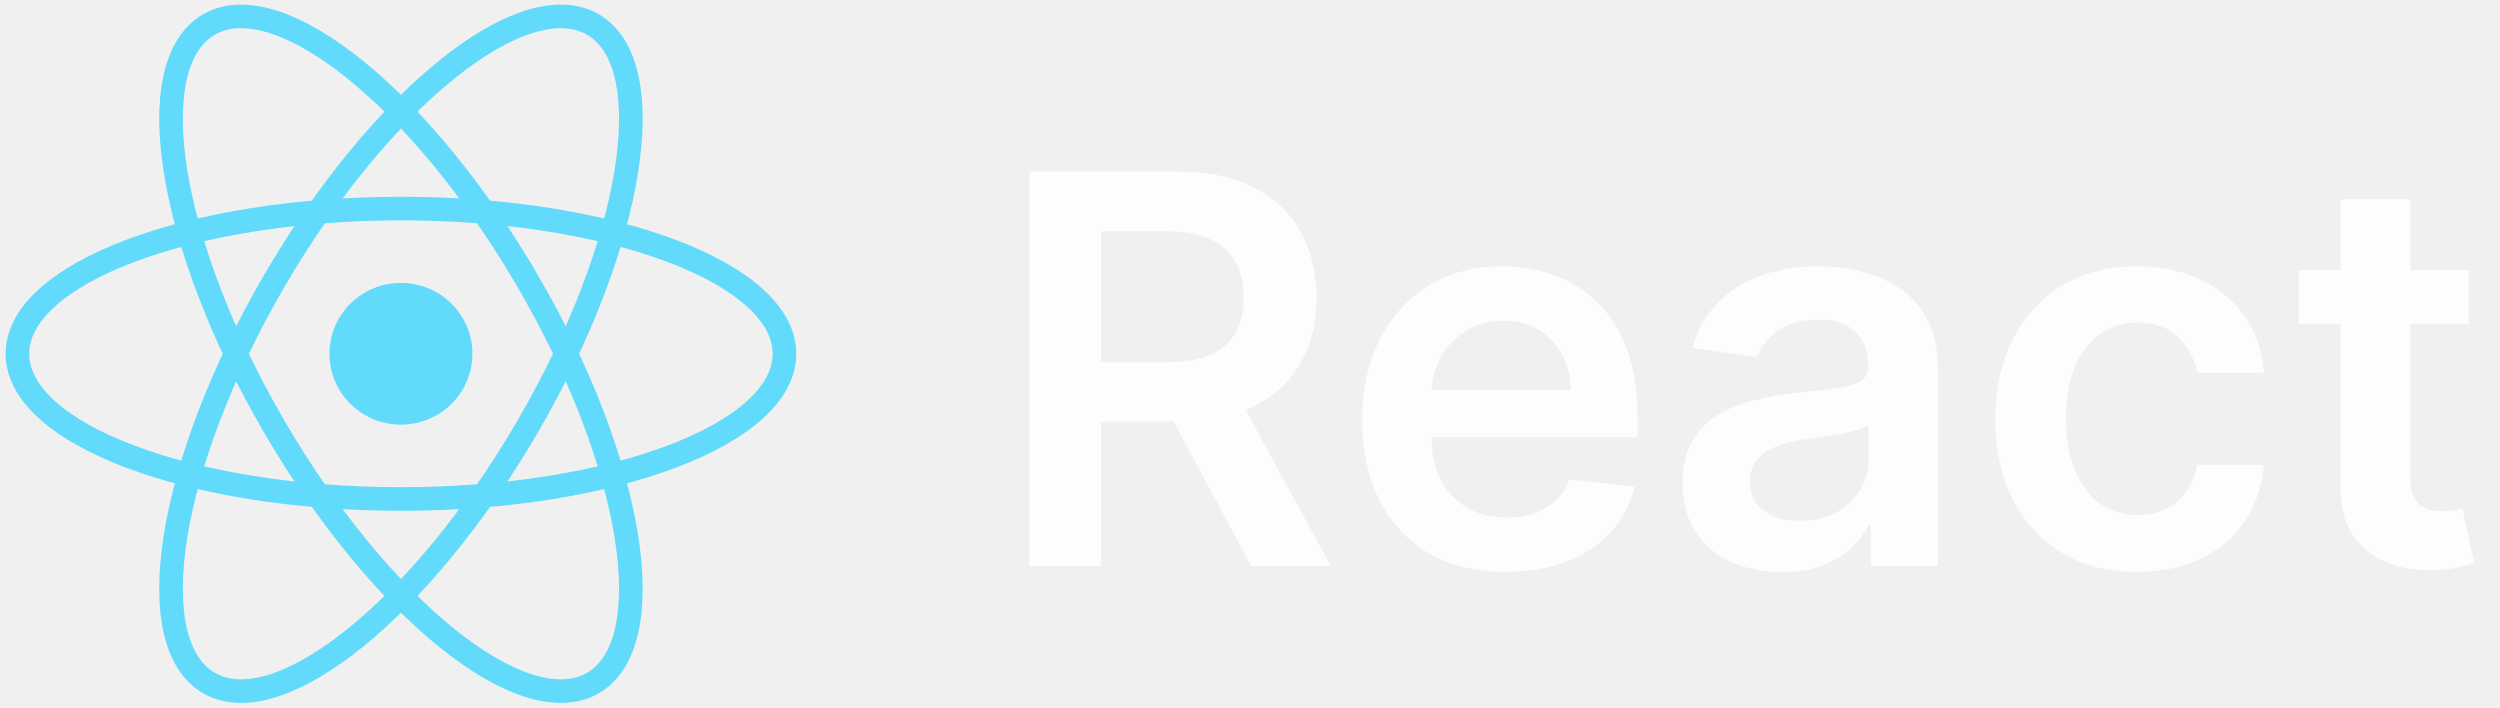
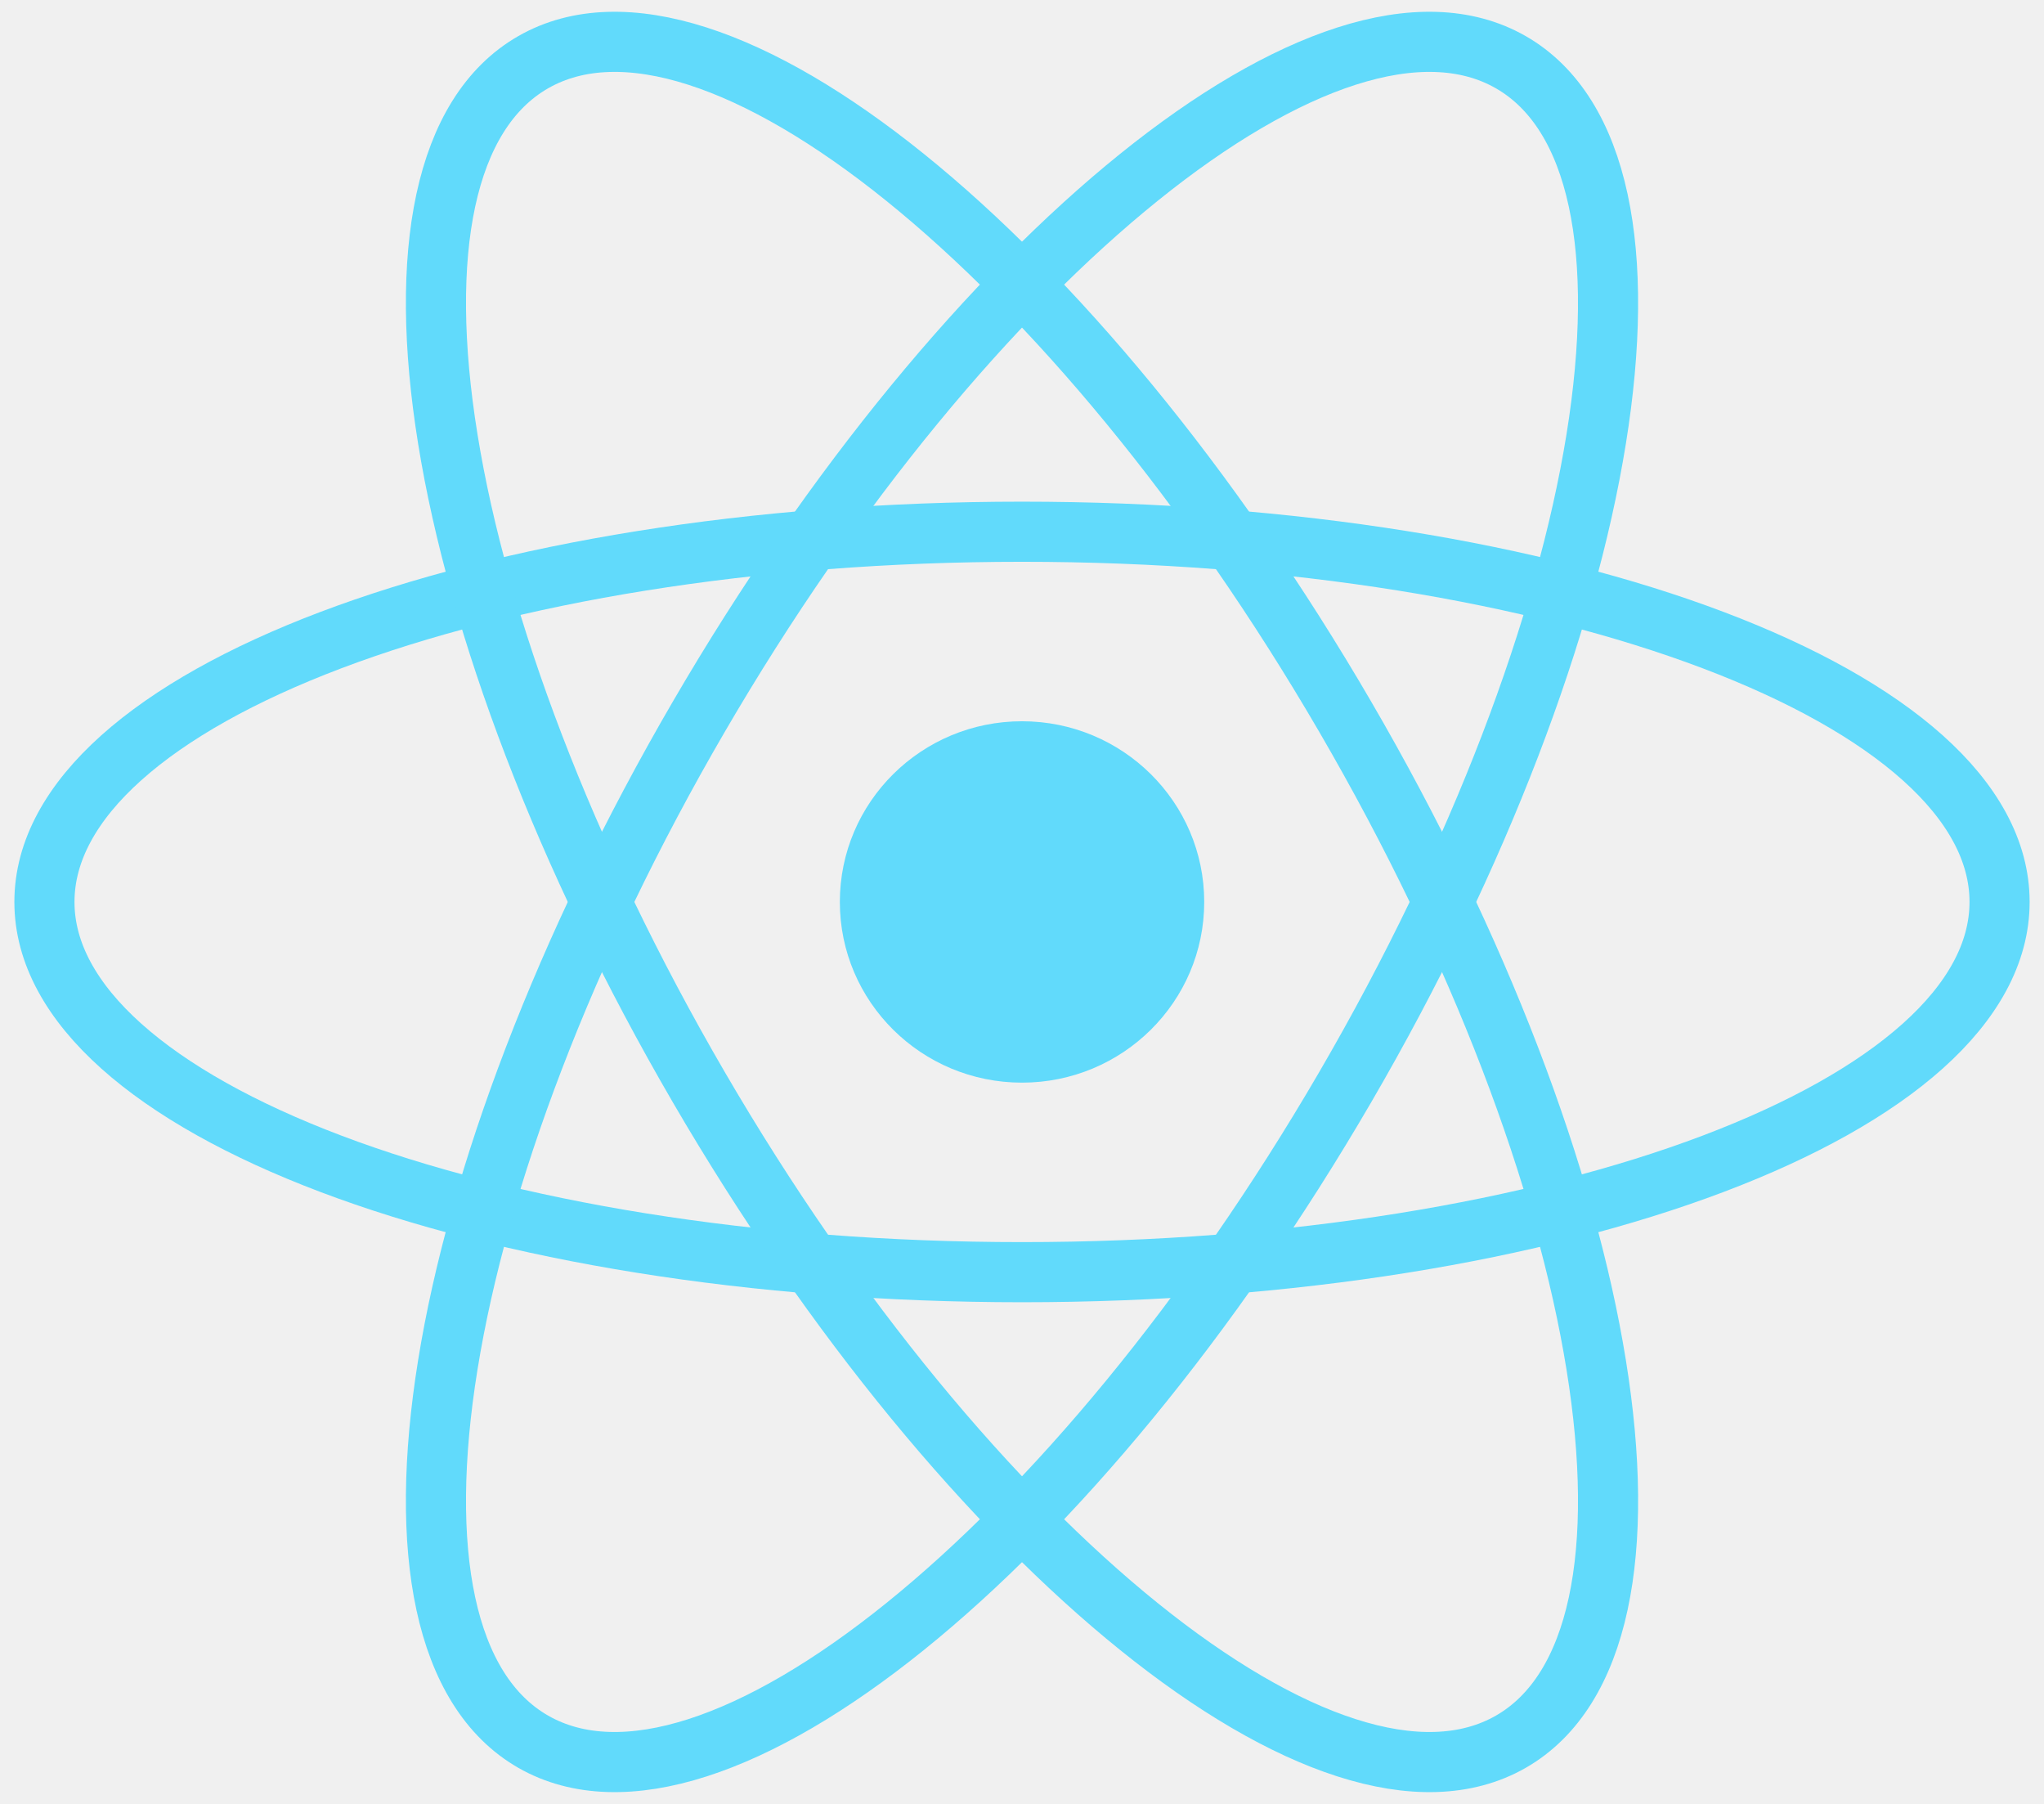
- <svg xmlns="http://www.w3.org/2000/svg" width="106" height="30" viewBox="0 0 106 30" fill="none">
-   <path d="M43.65 24V7.273H49.923C51.208 7.273 52.286 7.496 53.157 7.942C54.034 8.389 54.695 9.015 55.142 9.821C55.594 10.621 55.82 11.555 55.82 12.623C55.82 13.695 55.591 14.626 55.133 15.416C54.682 16.2 54.015 16.807 53.133 17.237C52.25 17.662 51.167 17.874 49.882 17.874H45.414V15.359H49.473C50.225 15.359 50.84 15.255 51.319 15.048C51.798 14.836 52.152 14.528 52.381 14.125C52.615 13.717 52.732 13.216 52.732 12.623C52.732 12.029 52.615 11.523 52.381 11.103C52.147 10.679 51.79 10.357 51.311 10.14C50.832 9.916 50.214 9.805 49.457 9.805H46.68V24H43.65ZM52.291 16.421L56.432 24H53.051L48.983 16.421H52.291ZM63.852 24.245C62.595 24.245 61.508 23.984 60.594 23.461C59.684 22.933 58.985 22.187 58.495 21.223C58.004 20.254 57.759 19.113 57.759 17.801C57.759 16.51 58.004 15.378 58.495 14.403C58.99 13.423 59.681 12.661 60.569 12.116C61.457 11.566 62.499 11.291 63.697 11.291C64.471 11.291 65.2 11.416 65.886 11.667C66.578 11.912 67.188 12.293 67.716 12.81C68.249 13.328 68.669 13.986 68.974 14.787C69.278 15.582 69.431 16.529 69.431 17.629V18.536H59.148V16.543H66.597C66.591 15.977 66.469 15.473 66.229 15.032C65.99 14.585 65.655 14.234 65.225 13.978C64.8 13.722 64.304 13.595 63.738 13.595C63.134 13.595 62.603 13.742 62.145 14.036C61.688 14.324 61.331 14.705 61.075 15.179C60.825 15.647 60.697 16.162 60.692 16.723V18.462C60.692 19.192 60.825 19.818 61.092 20.341C61.359 20.858 61.732 21.256 62.211 21.533C62.69 21.806 63.251 21.942 63.893 21.942C64.323 21.942 64.713 21.882 65.061 21.762C65.41 21.637 65.712 21.454 65.968 21.215C66.224 20.975 66.417 20.678 66.548 20.325L69.308 20.635C69.134 21.365 68.802 22.002 68.312 22.546C67.827 23.085 67.207 23.505 66.45 23.804C65.693 24.098 64.827 24.245 63.852 24.245ZM75.542 24.253C74.747 24.253 74.031 24.112 73.394 23.828C72.763 23.54 72.262 23.115 71.891 22.554C71.527 21.994 71.344 21.302 71.344 20.48C71.344 19.772 71.475 19.187 71.736 18.724C71.998 18.261 72.354 17.891 72.806 17.613C73.258 17.335 73.767 17.126 74.334 16.984C74.905 16.837 75.496 16.731 76.106 16.666C76.841 16.589 77.437 16.521 77.895 16.461C78.352 16.396 78.684 16.298 78.891 16.167C79.103 16.031 79.21 15.822 79.21 15.538V15.489C79.21 14.874 79.027 14.398 78.662 14.06C78.298 13.722 77.772 13.554 77.086 13.554C76.362 13.554 75.787 13.711 75.363 14.027C74.943 14.343 74.66 14.716 74.513 15.146L71.753 14.754C71.97 13.992 72.33 13.355 72.831 12.843C73.332 12.326 73.944 11.939 74.668 11.683C75.393 11.422 76.193 11.291 77.07 11.291C77.674 11.291 78.276 11.362 78.875 11.504C79.474 11.645 80.021 11.879 80.516 12.206C81.012 12.527 81.409 12.966 81.709 13.521C82.014 14.076 82.166 14.771 82.166 15.604V24H79.324V22.277H79.226C79.046 22.625 78.793 22.952 78.466 23.257C78.145 23.556 77.739 23.799 77.249 23.984C76.765 24.163 76.196 24.253 75.542 24.253ZM76.31 22.081C76.904 22.081 77.418 21.963 77.854 21.729C78.289 21.49 78.624 21.174 78.858 20.782C79.098 20.39 79.218 19.962 79.218 19.5V18.021C79.125 18.098 78.967 18.168 78.744 18.234C78.526 18.299 78.281 18.356 78.009 18.405C77.737 18.454 77.467 18.498 77.2 18.536C76.934 18.574 76.702 18.607 76.506 18.634C76.065 18.694 75.67 18.792 75.322 18.928C74.973 19.064 74.698 19.255 74.497 19.5C74.295 19.739 74.195 20.05 74.195 20.431C74.195 20.975 74.393 21.386 74.791 21.664C75.188 21.942 75.695 22.081 76.31 22.081ZM90.612 24.245C89.359 24.245 88.284 23.97 87.385 23.42C86.492 22.87 85.804 22.111 85.319 21.141C84.84 20.167 84.6 19.045 84.6 17.776C84.6 16.502 84.845 15.378 85.335 14.403C85.825 13.423 86.517 12.661 87.41 12.116C88.308 11.566 89.37 11.291 90.595 11.291C91.614 11.291 92.515 11.479 93.299 11.855C94.088 12.225 94.717 12.751 95.186 13.431C95.654 14.106 95.921 14.896 95.986 15.8H93.16C93.046 15.195 92.773 14.692 92.343 14.289C91.918 13.88 91.349 13.676 90.636 13.676C90.032 13.676 89.501 13.839 89.043 14.166C88.586 14.488 88.229 14.95 87.974 15.555C87.723 16.159 87.598 16.883 87.598 17.727C87.598 18.582 87.723 19.317 87.974 19.933C88.224 20.542 88.575 21.013 89.027 21.346C89.484 21.672 90.021 21.836 90.636 21.836C91.072 21.836 91.461 21.754 91.804 21.591C92.153 21.422 92.444 21.18 92.678 20.864C92.912 20.548 93.073 20.164 93.16 19.712H95.986C95.915 20.6 95.654 21.386 95.202 22.072C94.75 22.753 94.135 23.287 93.356 23.673C92.577 24.055 91.662 24.245 90.612 24.245ZM104.678 11.454V13.742H97.466V11.454H104.678ZM99.247 8.449H102.203V20.227C102.203 20.624 102.263 20.929 102.383 21.141C102.508 21.348 102.672 21.49 102.873 21.566C103.075 21.642 103.298 21.68 103.543 21.68C103.728 21.68 103.897 21.667 104.049 21.64C104.207 21.612 104.327 21.588 104.409 21.566L104.907 23.878C104.749 23.932 104.523 23.992 104.229 24.057C103.94 24.122 103.587 24.161 103.167 24.172C102.427 24.193 101.76 24.082 101.166 23.837C100.573 23.586 100.102 23.2 99.753 22.677C99.41 22.154 99.241 21.501 99.247 20.717V8.449Z" fill="white" fill-opacity="0.85" />
-   <g clip-path="url(#clip0_22_72)">
-     <path d="M17 18.005C18.674 18.005 20.03 16.66 20.03 15C20.03 13.34 18.674 11.995 17 11.995C15.326 11.995 13.97 13.34 13.97 15C13.97 16.66 15.326 18.005 17 18.005Z" fill="#61DAFB" />
-     <path d="M17 21.157C25.981 21.157 33.261 18.401 33.261 15C33.261 11.599 25.981 8.843 17 8.843C8.019 8.843 0.739 11.599 0.739 15C0.739 18.401 8.019 21.157 17 21.157Z" stroke="#61DAFB" />
-     <path d="M11.623 18.079C16.113 25.792 22.161 30.666 25.13 28.966C28.1 27.265 26.867 19.634 22.377 11.921C17.887 4.208 11.839 -0.666 8.87 1.034C5.9 2.735 7.133 10.366 11.623 18.079Z" stroke="#61DAFB" />
+ <svg xmlns="http://www.w3.org/2000/svg" width="34" height="30" viewBox="0 0 34 30" fill="none">
+   <g clip-path="url(#clip0_167_159)">
+     <path d="M17 18.005C18.674 18.005 20.031 16.66 20.031 15C20.031 13.34 18.674 11.995 17 11.995C15.326 11.995 13.97 13.34 13.97 15C13.97 16.66 15.326 18.005 17 18.005Z" fill="#61DAFB" />
+     <path d="M17 21.157C25.981 21.157 33.261 18.401 33.261 15C33.261 11.599 25.981 8.843 17 8.843C8.02 8.843 0.739 11.599 0.739 15C0.739 18.401 8.02 21.157 17 21.157Z" stroke="#61DAFB" />
+     <path d="M11.623 18.079C16.114 25.792 22.161 30.666 25.131 28.966C28.1 27.265 26.867 19.634 22.377 11.921C17.887 4.208 11.839 -0.666 8.87 1.034C5.9 2.735 7.133 10.366 11.623 18.079Z" stroke="#61DAFB" />
    <path d="M11.623 11.921C7.133 19.634 5.9 27.265 8.87 28.966C11.839 30.666 17.887 25.792 22.377 18.079C26.867 10.366 28.1 2.735 25.13 1.034C22.161 -0.666 16.113 4.208 11.623 11.921Z" stroke="#61DAFB" />
  </g>
  <defs>
-     <clipPath id="clip0_22_72">
+     <clipPath id="clip0_167_159">
      <rect width="34" height="30" fill="white" />
    </clipPath>
  </defs>
</svg>
